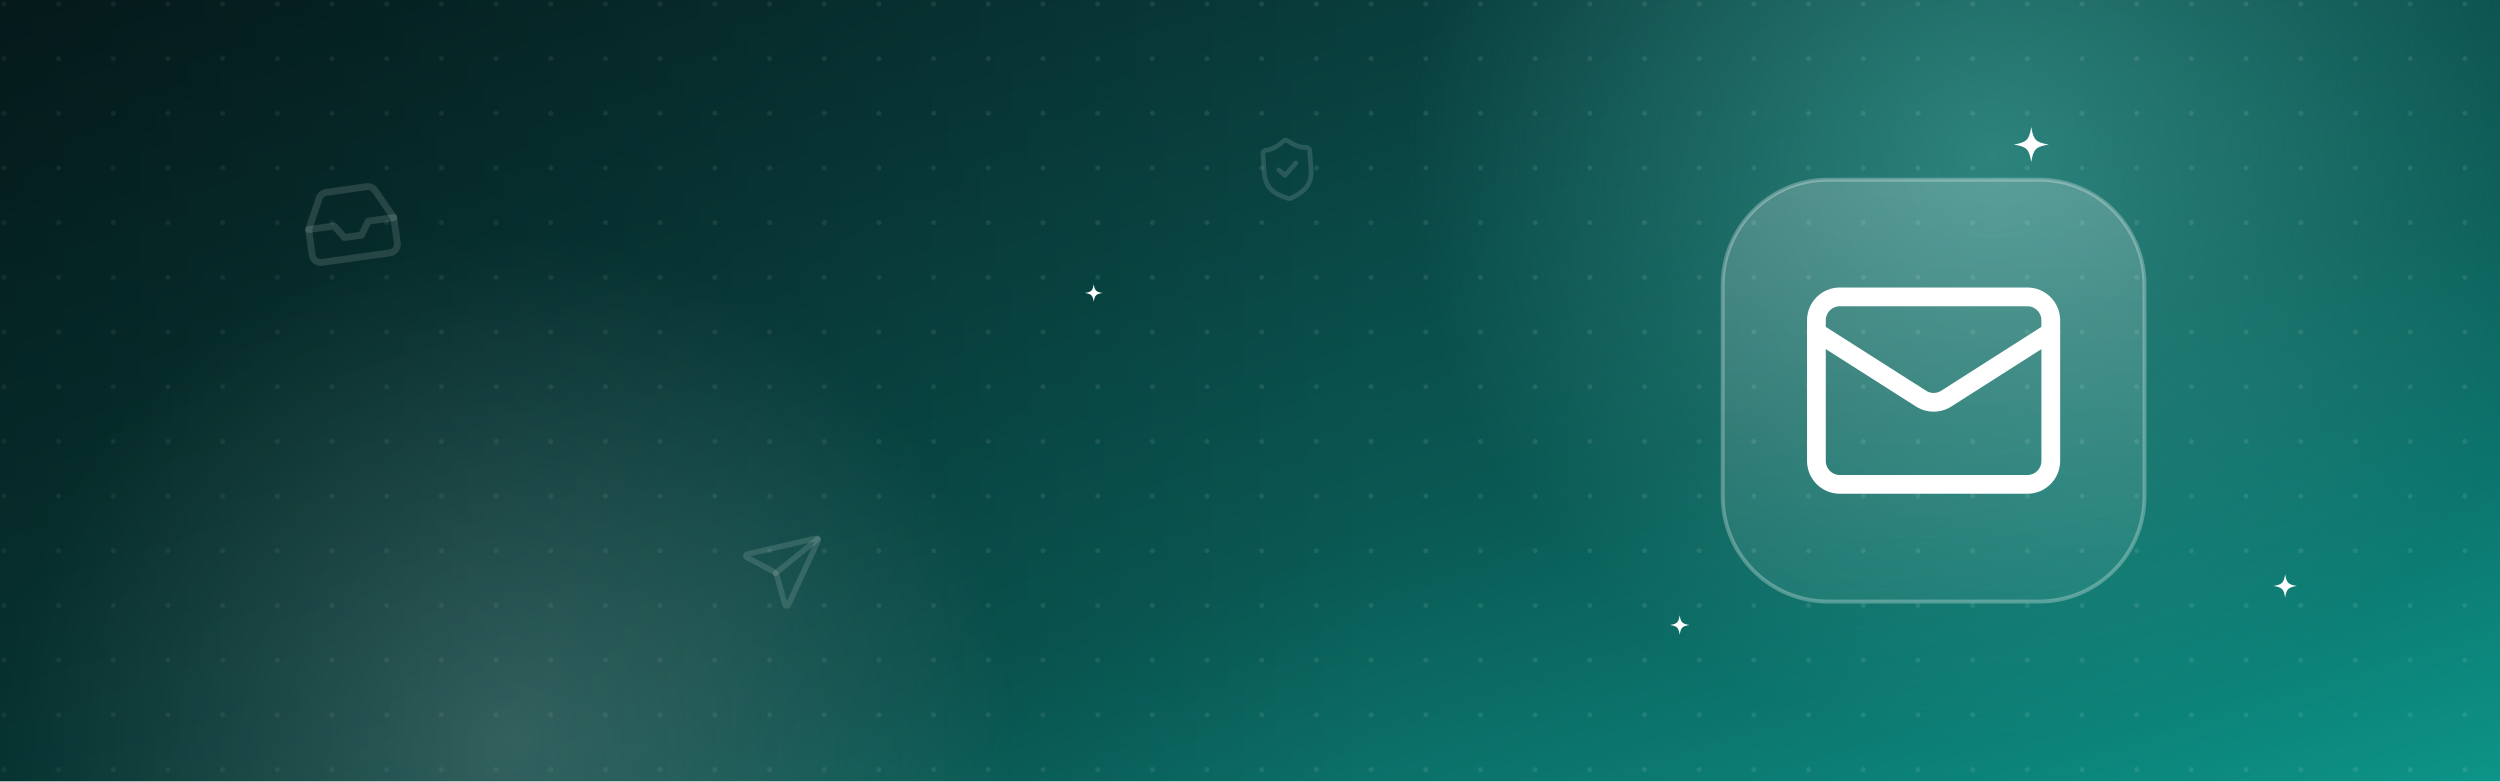
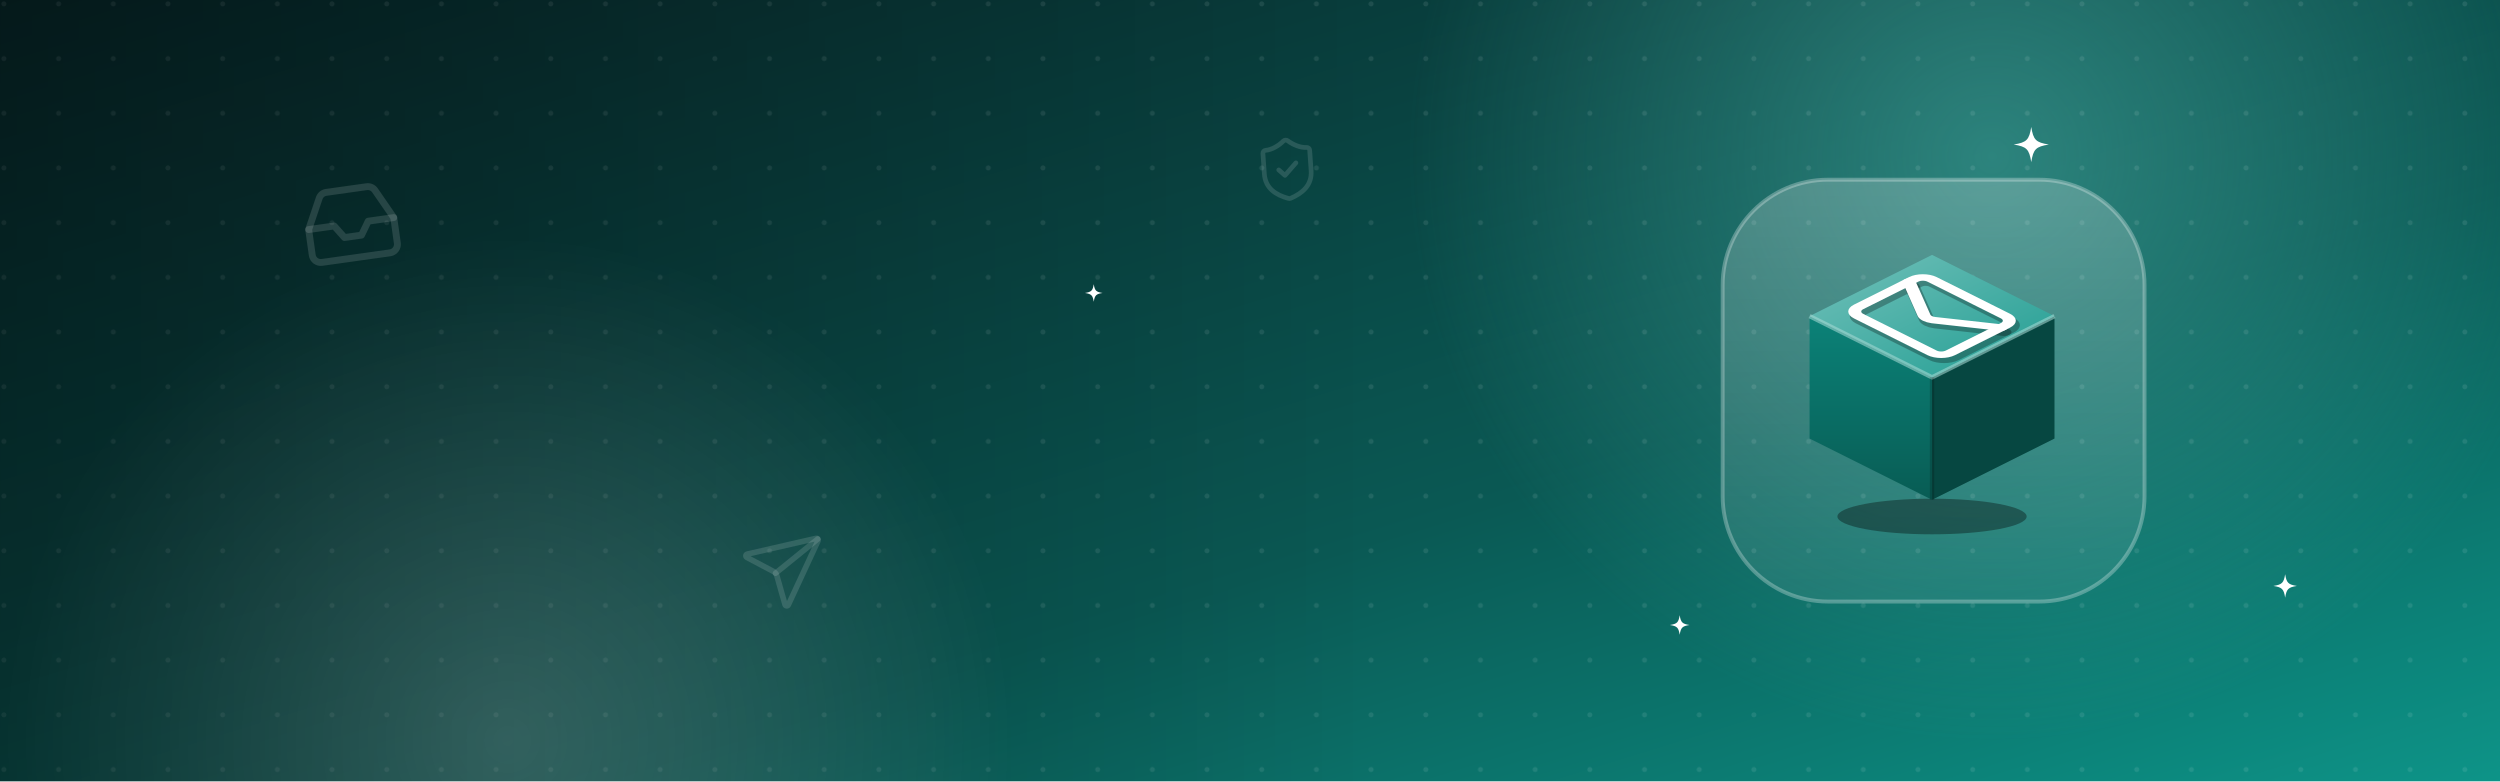
<svg xmlns="http://www.w3.org/2000/svg" viewBox="0 0 1280 400" role="img" aria-hidden="true">
  <defs>
    <linearGradient id="bg" x1="0" y1="0" x2="1" y2="1">
      <stop offset="0" stop-color="#072628" />
      <stop offset=".62" stop-color="#0a5954" />
      <stop offset="1" stop-color="#0d9488" />
    </linearGradient>
    <radialGradient id="o1">
      <stop offset="0" stop-color="#4aafa6" stop-opacity=".55" />
      <stop offset="1" stop-color="#4aafa6" stop-opacity="0" />
    </radialGradient>
    <radialGradient id="o2">
      <stop offset="0" stop-color="#ffffff" stop-opacity=".22" />
      <stop offset="1" stop-color="#ffffff" stop-opacity="0" />
    </radialGradient>
    <pattern id="dots" width="28" height="28" patternUnits="userSpaceOnUse">
      <circle cx="2" cy="2" r="1.3" fill="#ffffff" fill-opacity=".09" />
    </pattern>
    <linearGradient id="glass" x1="0" y1="0" x2="0" y2="1">
      <stop offset="0" stop-color="#ffffff" stop-opacity=".22" />
      <stop offset="1" stop-color="#ffffff" stop-opacity=".06" />
    </linearGradient>
    <linearGradient id="fade" x1="0" y1="0" x2="1" y2="0">
      <stop offset="0" stop-color="#000" stop-opacity=".35" />
      <stop offset=".55" stop-color="#000" stop-opacity="0" />
    </linearGradient>
+     <linearGradient id="bbt" x1="0" y1="0" x2="1" y2="1">
+       <stop offset="0" stop-color="#73c1ba" />
+       <stop offset="1" stop-color="#209d92" />
+     </linearGradient>
+     <linearGradient id="bbl" x1="0" y1="0" x2="0" y2="1">
+       <stop offset="0" stop-color="#0b8278" />
+       <stop offset="1" stop-color="#085c54" />
+     </linearGradient>
+     <linearGradient id="bbsh" x1="0" y1="0" x2="1" y2="0">
+       <stop offset="0" stop-color="#fff" stop-opacity="0" />
+       <stop offset=".5" stop-color="#fff" stop-opacity=".55" />
+       <stop offset="1" stop-color="#fff" stop-opacity="0" />
+     </linearGradient>
+     <clipPath id="bbc">
+       <path d="M32 10 L54 21 L32 32 L10 21 Z" />
+     </clipPath>
  </defs>
  <style>.b1,.b2,.f,.s,.k{transform-box:fill-box;transform-origin:50% 50%}
@keyframes b1{to{transform:translate(-90px,40px) scale(1.15)}}@keyframes b2{to{transform:translate(70px,-30px) scale(.9)}}
@keyframes f{0%,100%{transform:translateY(0)}50%{transform:translateY(-10px)}}
@keyframes s{0%,100%{opacity:.25;transform:scale(.5) rotate(0)}50%{opacity:.95;transform:scale(1) rotate(45deg)}}
@keyframes k{0%,100%{transform:translateY(0)}50%{transform:translateY(-6px)}}
.b1{animation:b1 16s ease-in-out infinite alternate}.b2{animation:b2 19s ease-in-out infinite alternate}
.f{animation:f 9s ease-in-out infinite}.f1{animation-duration:11s;animation-delay:-3s}.f2{animation-duration:13s;animation-delay:-6s}
.s{animation:s 3.4s ease-in-out infinite}.k{animation:k 6s ease-in-out infinite}
- @media (prefers-reduced-motion:reduce){.b1,.b2,.f,.s,.k{animation:none!important}}</style>
+ @media (prefers-reduced-motion:reduce){.b1,.b2,.f,.s,.k{animation:none!important}}.bbbob,.bbshadow{transform-box:fill-box;transform-origin:50% 50%}@keyframes bbb{0%,100%{transform:translateY(0)}50%{transform:translateY(-2.2px)}}@keyframes bbsd{0%,100%{transform:scaleX(1);opacity:.35}50%{transform:scaleX(.86);opacity:.22}}@keyframes bbs{0%,55%{transform:translateX(0)}100%{transform:translateX(78px)}}@keyframes bbg{0%,100%{opacity:.9}50%{opacity:1}}.bbbob{animation:bbb 4.2s ease-in-out infinite}.bbshadow{animation:bbsd 4.2s ease-in-out infinite}.bbshine{animation:bbs 5.5s ease-in-out infinite}.bbglow{animation:bbg 4.2s ease-in-out infinite}</style>
  <rect width="1280" height="400" fill="url(#bg)" />
  <circle class="b1" cx="1020" cy="80" r="300" fill="url(#o1)" />
  <circle class="b2" cx="260" cy="380" r="260" fill="url(#o2)" />
  <rect width="1280" height="400" fill="url(#dots)" />
  <rect width="1280" height="400" fill="url(#fade)" />
  <g transform="translate(150 92) rotate(-8) scale(2.2)">
    <g class="f f0" fill="none" stroke="#ffffff" stroke-opacity=".13" stroke-width="1.6" stroke-linecap="round" stroke-linejoin="round">
      <polyline points="22 12 16 12 14 15 10 15 8 12 2 12" />
      <path d="M5.45 5.11 2 12v6a2 2 0 0 0 2 2h16a2 2 0 0 0 2-2v-6l-3.45-6.89A2 2 0 0 0 16.76 4H7.24a2 2 0 0 0-1.79 1.11z" />
    </g>
  </g>
  <g transform="translate(380 268) rotate(6) scale(1.8)">
    <g class="f f1" fill="none" stroke="#ffffff" stroke-opacity=".13" stroke-width="1.6" stroke-linecap="round" stroke-linejoin="round">
      <path d="M14.536 21.686a.5.5 0 0 0 .937-.024l6.5-19a.496.496 0 0 0-.635-.635l-19 6.5a.5.5 0 0 0-.024.937l7.93 3.18a2 2 0 0 1 1.112 1.11z" />
      <path d="m21.854 2.147-10.94 10.939" />
    </g>
  </g>
  <g transform="translate(640 70) rotate(-4) scale(1.5)">
    <g class="f f2" fill="none" stroke="#ffffff" stroke-opacity=".13" stroke-width="1.6" stroke-linecap="round" stroke-linejoin="round">
      <path d="M20 13c0 5-3.5 7.5-7.66 8.95a1 1 0 0 1-.67-.01C7.5 20.5 4 18 4 13V6a1 1 0 0 1 1-1c2 0 4.5-1.2 6.24-2.72a1.17 1.17 0 0 1 1.52 0C14.51 3.81 17 5 19 5a1 1 0 0 1 1 1z" />
      <path d="m9 12 2 2 4-4" />
    </g>
  </g>
  <g class="k">
    <rect x="882" y="92" width="216" height="216" rx="54" fill="url(#glass)" stroke="#ffffff" stroke-opacity=".28" stroke-width="2" />
-     <g transform="translate(918 128) scale(6)" fill="none" stroke="#ffffff" stroke-width="1.6" stroke-linecap="round" stroke-linejoin="round">
-       <path d="m22 7-8.991 5.727a2 2 0 0 1-2.009 0L2 7" />
-       <rect x="2" y="4" width="20" height="16" rx="2" />
+     <g transform="translate(898 102) scale(2.85)">
+       <g class="bbbob">
+         <ellipse cx="32" cy="57" rx="17" ry="3.2" fill="#000" opacity=".35" class="bbshadow" />
+         <path d="M10 21 L32 32 V54 L10 43 Z" fill="url(#bbl)" />
+         <path d="M54 21 L32 32 V54 L54 43 Z" fill="#064741" />
+         <path d="M32 10 L54 21 L32 32 L10 21 Z" fill="url(#bbt)" />
+         <path d="M10 21 L32 32 L54 21" fill="none" stroke="#aadad5" stroke-opacity=".55" stroke-width=".8" stroke-linejoin="round" />
+         <path d="M32 32 V54" stroke="#000" stroke-opacity=".18" stroke-width=".8" />
+         <g clip-path="url(#bbc)">
+           <rect class="bbshine" x="-14" y="6" width="14" height="30" fill="url(#bbsh)" transform="skewX(-25)" />
+         </g>
+         <g transform="translate(.5 .8)">
+           <g transform="matrix(0.825 0.4125 -0.825 0.4125 32 11.100)" fill="none" stroke="#000" stroke-opacity=".28" stroke-width="2.4" stroke-linecap="round" stroke-linejoin="round">
+             <path d="m22 7-8.991 5.727a2 2 0 0 1-2.009 0L2 7" />
+             <rect x="2" y="4" width="20" height="16" rx="2" />
+           </g>
+         </g>
+         <g class="bbglow" transform="matrix(0.825 0.4125 -0.825 0.4125 32 11.100)" fill="none" stroke="#fff" stroke-width="2" stroke-linecap="round" stroke-linejoin="round">
+           <path d="m22 7-8.991 5.727a2 2 0 0 1-2.009 0L2 7" />
+           <rect x="2" y="4" width="20" height="16" rx="2" />
+         </g>
+       </g>
    </g>
  </g>
  <g transform="translate(1040 74) scale(0.9)">
    <path class="s" style="animation-delay:0s" d="M0 -10 C1.2 -2.6 2.6 -1.2 10 0 C2.6 1.2 1.2 2.6 0 10 C-1.2 2.6 -2.6 1.2 -10 0 C-2.6 -1.2 -1.2 -2.6 0 -10Z" fill="#ffffff" />
  </g>
  <g transform="translate(1170 300) scale(0.6)">
    <path class="s" style="animation-delay:1.1s" d="M0 -10 C1.2 -2.6 2.6 -1.2 10 0 C2.6 1.2 1.2 2.6 0 10 C-1.2 2.6 -2.6 1.2 -10 0 C-2.6 -1.2 -1.2 -2.6 0 -10Z" fill="#ffffff" />
  </g>
  <g transform="translate(860 320) scale(0.5)">
    <path class="s" style="animation-delay:2.2s" d="M0 -10 C1.2 -2.6 2.6 -1.2 10 0 C2.6 1.2 1.2 2.6 0 10 C-1.2 2.6 -2.6 1.2 -10 0 C-2.6 -1.2 -1.2 -2.6 0 -10Z" fill="#ffffff" />
  </g>
  <g transform="translate(560 150) scale(0.45)">
    <path class="s" style="animation-delay:0.6s" d="M0 -10 C1.2 -2.6 2.6 -1.2 10 0 C2.6 1.2 1.2 2.6 0 10 C-1.2 2.6 -2.6 1.2 -10 0 C-2.6 -1.2 -1.2 -2.6 0 -10Z" fill="#ffffff" />
  </g>
</svg>
